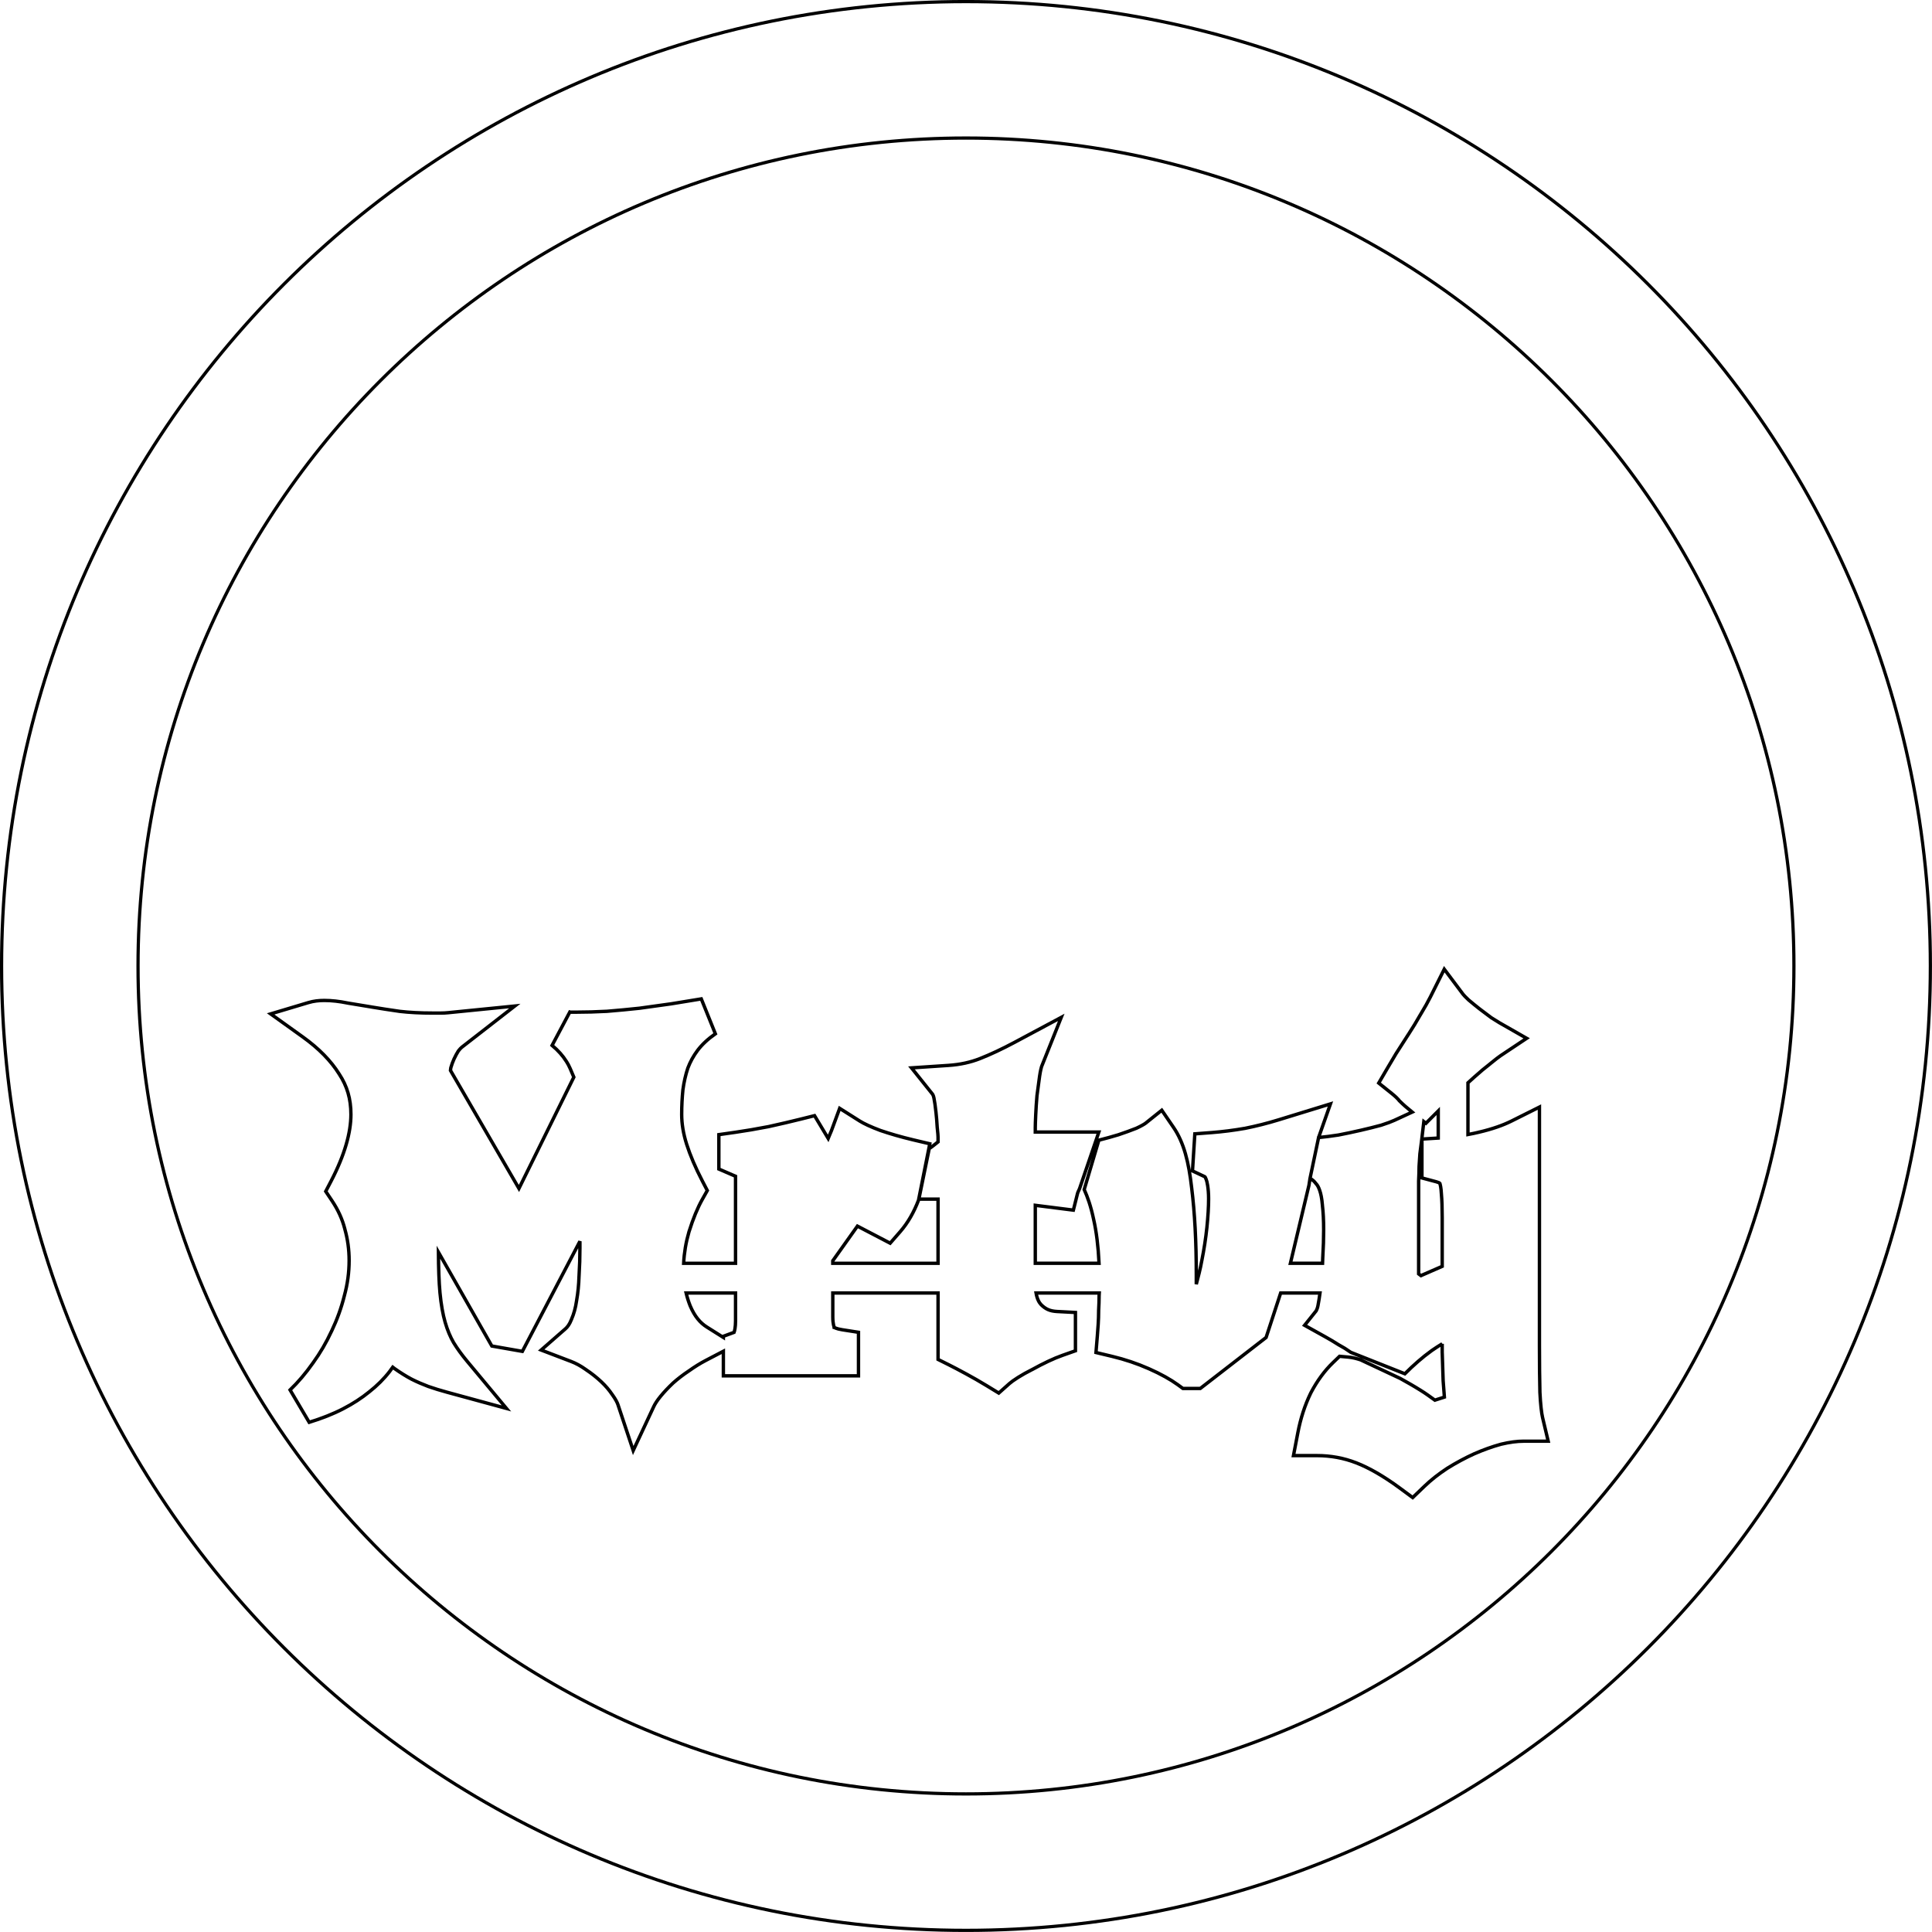
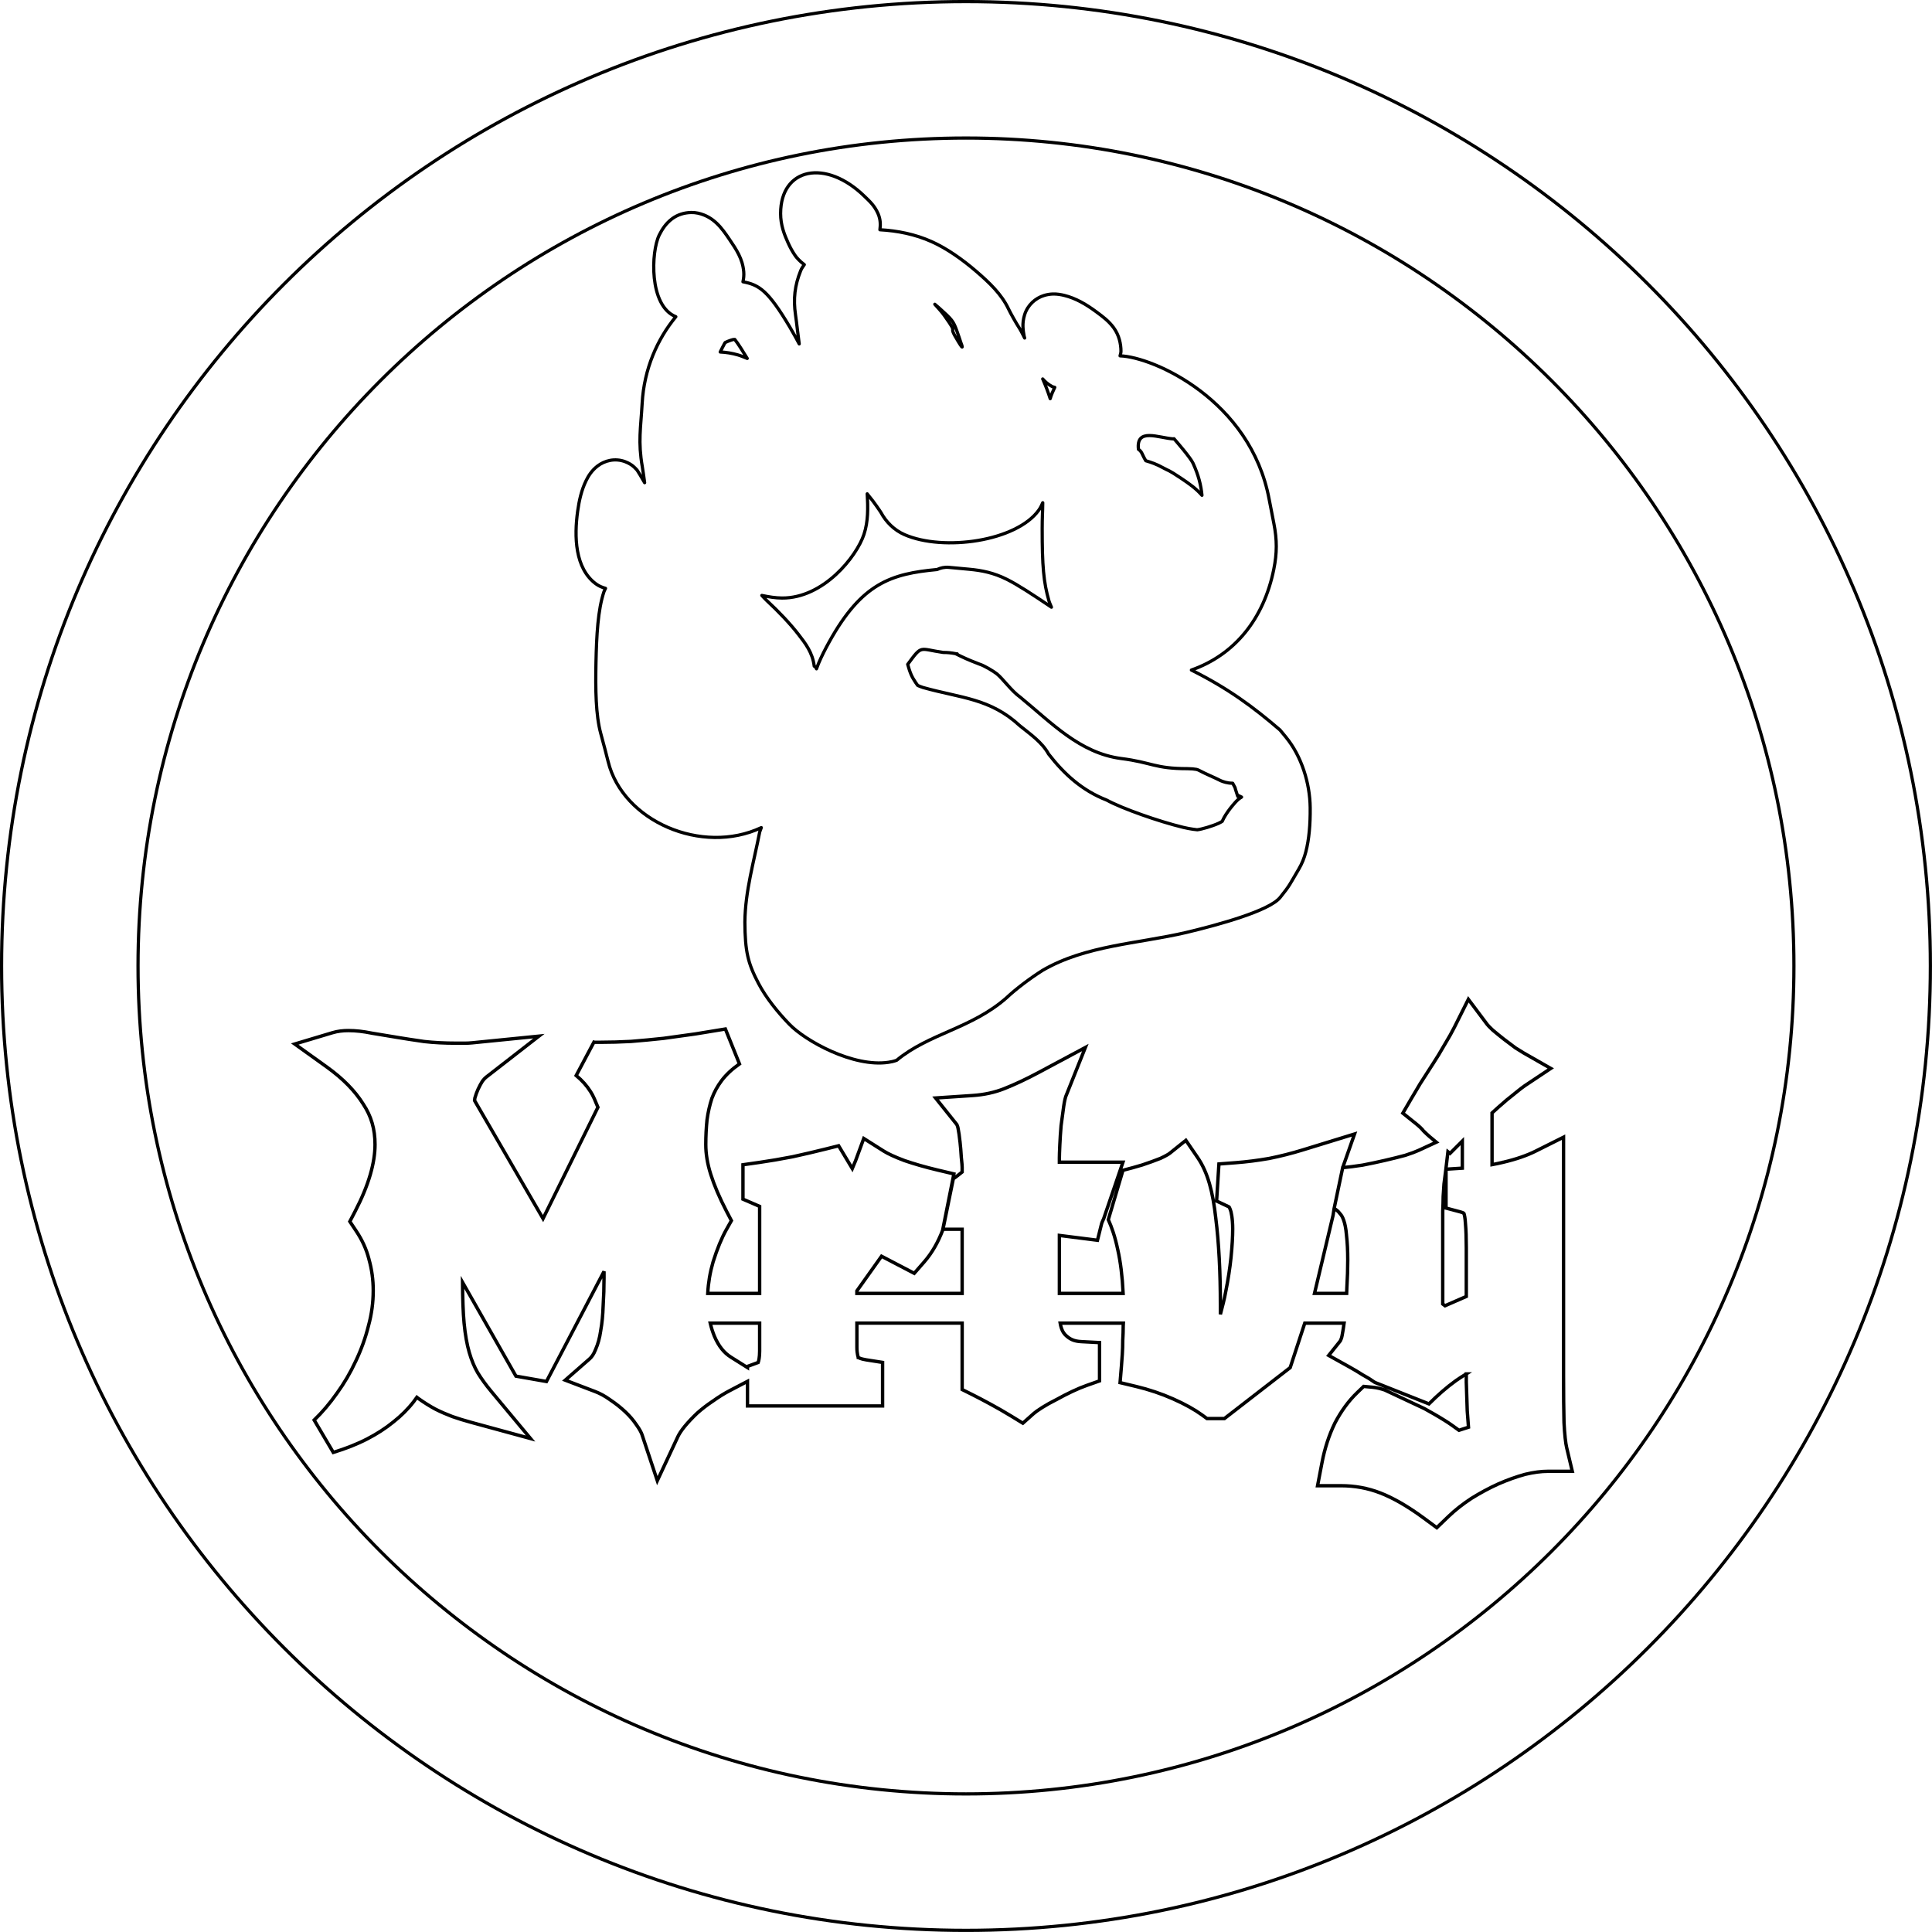
<svg xmlns="http://www.w3.org/2000/svg" version="1.2" viewBox="0 0 113.386 113.386" width="30mm" height="30mm" id="svg1" xml:space="preserve">
  <defs id="defs1">
    <clipPath clipPathUnits="userSpaceOnUse" id="cp1">
      <path d="m 275.5,535.5 c -143.78,0 -260,-116.22 -260,-260 0,-143.78 116.22,-260 260,-260 143.78,0 260,116.22 260,260 0,143.78 -116.22,260 -260,260 z" id="path1" />
    </clipPath>
    <clipPath clipPathUnits="userSpaceOnUse" id="cp1-6">
      <path d="m 275.5,535.5 c -143.78,0 -260,-116.22 -260,-260 0,-143.78 116.22,-260 260,-260 143.78,0 260,116.22 260,260 0,143.78 -116.22,260 -260,260 z" id="path1-8" />
    </clipPath>
    <clipPath clipPathUnits="userSpaceOnUse" id="cp1-8">
      <path d="m 275.5,535.5 c -143.78,0 -260,-116.22 -260,-260 0,-143.78 116.22,-260 260,-260 143.78,0 260,116.22 260,260 0,143.78 -116.22,260 -260,260 z" id="path1-82" />
    </clipPath>
+     <clipPath clipPathUnits="userSpaceOnUse" id="cp1-88">
+       <path d="m 275.5,535.5 c -143.78,0 -260,-116.22 -260,-260 0,-143.78 116.22,-260 260,-260 143.78,0 260,116.22 260,260 0,143.78 -116.22,260 -260,260 z" id="path1-2" />
+     </clipPath>
  </defs>
  <style id="style1">
		tspan { white-space:pre } 
		.s0 { fill: none;stroke: #ff0000;stroke-miterlimit:100 } 
	</style>
  <g id="layer2" style="display:inline" transform="scale(0.1989225)">
    <g id="layer3" transform="scale(5.027084)">
      <path id="path2" style="fill:none;stroke:#000000;stroke-width:0.95" transform="scale(0.1989225)" d="M 569.518,284.993 A 284.525,284.525 0 0 1 284.993,569.518 284.525,284.525 0 0 1 0.468,284.993 284.525,284.525 0 0 1 284.993,0.468 284.525,284.525 0 0 1 569.518,284.993 Z" />
      <path id="path2-9" style="fill:none;stroke:#000000;stroke-width:0.95;stroke-dasharray:none" transform="scale(0.1989225)" d="M 529.262,284.993 A 244.268,244.268 0 0 1 284.993,529.262 244.268,244.268 0 0 1 40.725,284.993 244.268,244.268 0 0 1 284.993,40.725 244.268,244.268 0 0 1 529.262,284.993 Z" />
    </g>
-     <path id="path6" style="font-size:133px;font-family:'New Rocker';-inkscape-font-specification:'New Rocker';letter-spacing:2.021px;baseline-shift:baseline;white-space:pre;display:inline;overflow:visible;opacity:1;vector-effect:none;fill:none;stroke:#000000;stroke-opacity:1;enable-background:accumulate;stop-color:#000000;stop-opacity:1" d="m 424.326,327.768 v 7.992 l -4.811,0.304 v 11.468 l 4.232,1.129 c 0.529,0.141 0.796,0.293 0.844,0.314 h 0.01 l 0.196,0.177 c 0.002,0.006 0.016,0.023 0.02,0.029 v 0.01 c 0.102,0.266 0.351,1.296 0.422,2.867 l 0.01,0.128 0.01,0.128 c 0.153,1.687 0.236,4.029 0.236,6.932 v 14.364 l -6.274,2.739 -0.677,-0.511 v -21.385 -5.96 -0.02 c 0.077,-1.538 0.122,-2.99 0.128,-4.35 0.083,-1.326 0.163,-2.558 0.245,-3.721 0.175,-1.24 0.348,-2.573 0.52,-4.035 l 0.638,-5.459 0.619,0.491 z m -22.908,73.433 c -1.177,-0.388 -2.33,-0.697 -3.623,-0.815 l -2.582,-0.236 -1.866,1.797 c -2.563,2.451 -4.731,5.443 -6.559,8.896 l -0.039,0.088 -0.049,0.088 c -1.745,3.593 -2.996,7.497 -3.79,11.664 l -1.296,6.765 h 6.893 c 4.119,0 7.948,0.711 11.635,2.14 3.719,1.442 8.027,3.889 12.784,7.393 l 3.859,2.847 3.466,-3.328 c 1.926,-1.849 4.164,-3.614 6.716,-5.292 2.607,-1.626 5.233,-3.04 7.894,-4.251 2.734,-1.204 5.401,-2.155 7.992,-2.867 2.534,-0.609 4.777,-0.893 6.696,-0.893 h 7.217 l -1.669,-7.02 c -0.278,-1.168 -0.606,-3.814 -0.776,-7.413 -0.086,-3.646 -0.137,-8.222 -0.137,-13.746 v -70.399 l -8.248,4.124 c -2.515,1.257 -5.694,2.373 -9.524,3.27 h -0.01 l -0.01,0.01 c -1.092,0.261 -2.192,0.492 -3.299,0.697 v -15.258 c 0.649,-0.587 1.287,-1.164 1.915,-1.728 1.684,-1.515 3.22,-2.792 4.575,-3.829 l 0.079,-0.069 0.079,-0.069 c 1.435,-1.182 2.521,-2.001 2.995,-2.317 l 7.678,-5.115 -8.012,-4.575 c -0.42,-0.24 -1.298,-0.783 -2.406,-1.492 -1.086,-0.832 -2.222,-1.693 -3.446,-2.592 -1.136,-0.893 -2.228,-1.783 -3.279,-2.671 -0.856,-0.792 -1.456,-1.444 -1.64,-1.689 l -5.528,-7.374 -4.124,8.248 c -0.704,1.407 -1.648,3.098 -2.828,5.037 l -0.049,0.079 -0.049,0.079 c -1.091,1.93 -2.268,3.87 -3.535,5.813 l -0.02,0.02 -0.02,0.029 c -1.232,1.937 -2.413,3.781 -3.554,5.538 l -0.059,0.088 -0.049,0.088 c -1.071,1.785 -1.922,3.222 -2.563,4.32 l -2.484,4.251 3.839,3.073 c 1.125,0.9 1.83,1.626 1.993,1.836 l 0.216,0.285 0.255,0.245 c 0.946,0.946 2.098,1.939 3.564,3.132 l -5.253,2.425 c -0.789,0.364 -2.149,0.883 -3.898,1.443 -1.833,0.498 -3.835,0.996 -6.029,1.502 -2.197,0.507 -4.393,0.971 -6.588,1.394 -2.179,0.334 -4.141,0.584 -5.842,0.746 l -2.522,12.027 c 0.803,0.482 1.265,0.93 1.561,1.325 l 0.167,0.216 0.177,0.196 c 0.227,0.25 0.601,0.801 0.943,1.826 l 0.01,0.049 0.02,0.049 c 0.306,0.868 0.607,2.276 0.756,4.143 l 0.01,0.108 0.01,0.118 c 0.23,1.913 0.363,4.321 0.363,7.168 0,2.533 -0.084,5.21 -0.255,8.032 l -0.01,0.088 v 0.088 c -0.017,0.56 -0.035,1.115 -0.059,1.659 h -9.485 l 5.469,-23.005 0.324,-2.062 2.522,-12.027 3.495,-9.927 -15.297,4.703 c -3.254,1.001 -6.551,1.834 -9.887,2.504 -3.348,0.584 -6.642,1.007 -9.887,1.257 l -4.939,0.373 -0.687,10.938 3.505,1.65 c 0.163,0.077 0.172,-0.037 0.461,0.687 l 0.039,0.108 0.049,0.108 c 0.214,0.477 0.697,2.526 0.697,5.646 0,2.309 -0.161,5.148 -0.501,8.464 -0.335,3.178 -0.836,6.458 -1.512,9.838 l -0.02,0.069 -0.01,0.069 c -0.414,2.363 -1.014,4.563 -1.591,6.785 v -2.749 c 0,-9.741 -0.441,-18.275 -1.365,-25.675 -0.851,-7.538 -2.272,-13.35 -5.351,-17.84 l -3.466,-5.066 -4.791,3.839 c -0.247,0.198 -1.244,0.809 -2.7,1.473 -1.6,0.636 -3.374,1.281 -5.331,1.934 -1.872,0.568 -3.786,1.099 -5.744,1.591 l -4.319,14.561 c 0.971,2.143 1.962,4.904 2.779,8.797 l 0.01,0.049 0.01,0.039 c 0.798,3.532 1.341,7.841 1.581,12.872 h -18.812 v -17.104 l 11.232,1.424 1.227,-4.909 c 0.108,-0.43 0.435,-0.984 0.609,-1.453 l 5.683,-16.672 h -18.753 v -1.345 c 0,-0.587 0.041,-1.898 0.128,-3.721 v -0.01 c 0.084,-1.844 0.206,-3.737 0.373,-5.675 0.256,-2.043 0.521,-3.972 0.776,-5.754 0.234,-1.636 0.553,-2.743 0.579,-2.808 l 5.803,-14.522 -13.785,7.374 c -3.651,1.953 -7.055,3.547 -10.182,4.782 -2.775,1.096 -5.851,1.782 -9.318,2.013 l -10.899,0.727 6.254,7.816 c 0.065,0.126 0.248,0.472 0.344,0.982 l 0.01,0.039 0.01,0.029 c 0.223,1.115 0.417,2.461 0.579,4.006 v 0.01 l 0.01,0.02 c 0.166,1.492 0.29,2.986 0.373,4.477 l 0.01,0.177 0.02,0.167 c 0.165,1.404 0.226,2.426 0.226,2.661 v 1.453 c -0.863,0.675 -1.724,1.419 -2.602,1.974 l -3.053,14.914 h 5.655 v 18.93 h -31.056 v -0.736 l 7.276,-10.231 9.652,5.037 2.955,-3.387 c 2.285,-2.627 4.062,-5.763 5.41,-9.288 l 3.328,-16.652 -4.939,-1.168 c -3.544,-0.844 -6.748,-1.773 -9.632,-2.759 -2.839,-1.059 -4.945,-2.059 -6.068,-2.769 l -5.95,-3.76 -2.435,6.608 c -0.294,0.797 -0.658,1.471 -0.962,2.248 l -4.016,-6.696 -4.094,1.021 c -2.746,0.687 -5.909,1.428 -9.465,2.209 -3.534,0.689 -6.804,1.244 -9.779,1.669 l -4.89,0.697 v 10.152 l 4.919,2.131 v 25.675 h -15.307 c 0.148,-3.075 0.663,-6.162 1.571,-9.288 1.238,-3.95 2.575,-7.142 3.898,-9.495 l 1.512,-2.69 -1.424,-2.73 c -2.097,-4.025 -3.645,-7.685 -4.674,-10.928 -0.999,-3.152 -1.463,-6.068 -1.463,-8.788 0,-2.529 0.125,-4.951 0.363,-7.285 0.306,-2.263 0.789,-4.378 1.443,-6.362 0.687,-1.834 1.633,-3.576 2.896,-5.263 1.274,-1.673 2.988,-3.308 5.233,-4.88 l -4.153,-10.3 c -2.825,0.441 -5.778,0.926 -8.856,1.453 -3.042,0.435 -6.18,0.871 -9.396,1.306 -3.192,0.345 -6.381,0.644 -9.573,0.903 -3.16,0.17 -6.182,0.255 -9.062,0.255 h -1.679 c -0.003,-2.5e-4 -0.019,0 -0.049,0 -0.034,-0.006 -0.083,-0.025 -0.167,-0.049 l -5.233,9.848 c 1.828,1.535 3.182,3.089 4.153,4.644 l 0.049,0.069 0.049,0.069 c 0.755,1.132 1.456,2.904 2.16,4.595 l -16.191,32.843 -20.197,-34.816 c 0.036,-0.278 0.035,-0.495 0.098,-0.815 0.265,-0.894 0.573,-1.759 0.952,-2.582 0.403,-0.873 0.823,-1.638 1.257,-2.337 0.402,-0.53 0.775,-0.924 1.051,-1.139 l 15.611,-12.136 -19.676,1.964 c -0.699,0.07 -1.395,0.108 -2.091,0.108 h -2.523 c -3.533,0 -6.731,-0.167 -9.573,-0.491 -3,-0.43 -5.784,-0.86 -8.346,-1.286 l -0.029,-0.01 c -2.482,-0.428 -4.799,-0.802 -6.961,-1.149 l -0.147,-0.029 c -2.384,-0.488 -4.66,-0.756 -6.863,-0.756 -1.591,0 -3.165,0.177 -4.703,0.638 l -11.115,3.328 9.436,6.765 c 4.843,3.471 8.363,7.124 10.732,10.899 l 0.029,0.049 0.039,0.059 c 2.32,3.515 3.446,7.299 3.446,11.89 0,5.303 -1.81,11.915 -5.871,19.706 l -1.561,2.995 1.875,2.808 c 1.804,2.706 3.022,5.424 3.741,8.228 l 0.02,0.059 0.01,0.069 c 0.83,2.943 1.257,6.003 1.257,9.229 0,3.483 -0.46,6.913 -1.394,10.339 l -0.02,0.059 -0.01,0.059 c -0.882,3.527 -2.125,6.976 -3.741,10.368 l -0.02,0.02 -0.01,0.029 c -1.535,3.313 -3.34,6.405 -5.43,9.298 l -0.029,0.029 -0.02,0.039 c -2.115,3.01 -4.365,5.652 -6.745,7.953 l 5.636,9.544 c 3.716,-1.144 7.049,-2.452 9.995,-3.977 2.865,-1.482 5.443,-3.143 7.737,-5.017 2.301,-1.81 4.328,-3.823 6.029,-6.029 0.325,-0.385 0.57,-0.859 0.884,-1.257 0.135,0.102 0.32,0.265 0.452,0.363 l 0.069,0.049 0.069,0.049 c 1.665,1.175 3.275,2.188 4.86,3.034 l 0.069,0.029 0.059,0.039 c 1.589,0.794 3.197,1.496 4.811,2.101 l 0.049,0.02 0.049,0.02 c 1.673,0.59 3.53,1.157 5.587,1.718 l 17.477,4.762 -11.596,-13.913 c -1.603,-1.924 -2.929,-3.761 -3.996,-5.508 -0.963,-1.658 -1.811,-3.647 -2.494,-5.999 -0.669,-2.304 -1.193,-5.206 -1.522,-8.66 -0.298,-3.13 -0.431,-7.316 -0.461,-12.018 l 15.759,27.688 9.004,1.581 16.986,-32.48 v 1.944 c 0,2.719 -0.085,5.43 -0.255,8.149 v 0.088 l -0.01,0.088 c -0.081,2.593 -0.318,4.98 -0.707,7.158 l -0.02,0.098 -0.01,0.098 c -0.292,2.041 -0.793,3.803 -1.453,5.322 l -0.039,0.098 -0.039,0.088 c -0.523,1.337 -1.114,2.138 -1.767,2.71 l -7.138,6.245 8.856,3.378 c 1.345,0.512 2.79,1.28 4.31,2.366 l 0.069,0.059 0.079,0.049 c 1.601,1.068 3.079,2.241 4.438,3.525 1.326,1.252 2.358,2.481 3.152,3.672 l 0.069,0.088 0.059,0.088 c 0.916,1.268 1.419,2.274 1.61,2.847 l 4.517,13.579 6.058,-12.97 c 0.354,-0.758 1.008,-1.812 2.023,-3.044 1.053,-1.279 2.291,-2.59 3.702,-3.927 1.375,-1.218 2.875,-2.378 4.507,-3.466 l 0.069,-0.049 0.079,-0.049 c 1.667,-1.191 3.309,-2.21 4.919,-3.054 l 5.243,-2.739 v 7.256 h 39.863 v -12.843 l -4.821,-0.756 c -1.807,-0.282 -2.302,-0.692 -2.337,-0.697 -2e-4,-0.063 -0.422,-0.917 -0.422,-3.112 v -7.03 h 31.056 v 19.598 l 3.152,1.571 c 1.334,0.667 3.063,1.577 5.155,2.71 2.045,1.108 4.043,2.255 5.999,3.446 l 3.603,2.199 3.152,-2.808 c 0.426,-0.379 1.306,-1.037 2.553,-1.816 1.256,-0.785 2.61,-1.546 4.055,-2.268 l 0.108,-0.049 0.108,-0.059 c 1.486,-0.826 3.019,-1.62 4.595,-2.366 1.533,-0.726 2.949,-1.311 4.242,-1.767 l 3.81,-1.345 v -11.301 l -5.4,-0.285 c -2.114,-0.111 -3.379,-0.687 -4.733,-2.023 -0.61,-0.645 -1.18,-1.676 -1.483,-3.436 h 18.645 c -0.012,0.222 -0.024,0.449 -0.039,0.687 l -0.01,0.177 v 0.177 c 0,1.203 -0.045,2.518 -0.128,3.927 l -0.01,0.167 v 0.167 c 0,1.3 -0.046,2.597 -0.128,3.898 -0.086,1.294 -0.17,2.458 -0.255,3.476 l -0.403,4.88 4.762,1.139 c 3.747,0.896 7.362,2.107 10.859,3.652 3.536,1.562 6.383,3.167 8.532,4.723 l 1.492,1.09 h 5.135 l 19.411,-15.032 4.301,-13.127 h 11.605 c -0.173,1.278 -0.357,2.425 -0.55,3.436 l -0.02,0.108 -0.02,0.118 c -0.118,0.786 -0.466,1.441 -0.54,1.6 l -3.417,4.271 5.901,3.279 c 1.51,0.839 2.823,1.62 3.937,2.337 l 0.196,0.128 0.206,0.108 c 1.11,0.592 2.178,1.258 3.22,2.003 l 0.079,0.049 0.079,0.059 15.966,6.333 c 1.335,-1.335 2.616,-2.532 3.829,-3.584 l 0.01,-0.01 0.01,-0.01 c 1.279,-1.12 2.646,-2.206 4.104,-3.26 0.9,-0.65 2.01,-1.316 3.063,-1.983 l -7.3e-4,3.2e-4 v 2.631 l 0.01,0.079 c 0.089,3.21 0.175,5.894 0.265,8.061 v 0.108 l 0.01,0.108 c 0.159,1.989 0.278,3.497 0.363,4.742 l -2.808,0.903 c -1.388,-0.987 -2.682,-1.975 -4.31,-2.965 -1.937,-1.218 -3.927,-2.338 -5.921,-3.446 z M 202.427,381.475 h 14.581 v 8.228 c 0,1.85 -0.276,2.97 -0.432,3.378 l -3.162,1.168 v 0.334 l -4.86,-3.054 c -2.003,-1.259 -3.607,-3.155 -4.929,-6.264 -0.488,-1.227 -0.889,-2.485 -1.198,-3.79 z" />
+     <path id="path3" style="baseline-shift:baseline;display:inline;overflow:visible;opacity:1;fill:none;stroke:#000000;stroke-width:0.95;stroke-linecap:round;stroke-linejoin:round;stroke-dasharray:none;stroke-opacity:1;enable-background:accumulate;stop-color:#000000;stop-opacity:1" d="m 230.303,62.996 c 0,3.413 1.089,6.199 2.229,8.699 0.591,1.297 1.27,2.561 2.101,3.751 0.428,0.612 1.353,1.655 2.661,2.631 -0.379,0.589 -0.753,0.996 -1.07,1.787 -1.755,4.37 -2.21,8.322 -1.522,13.039 0.412,2.824 0.69,5.732 1.09,8.562 -0.365,-0.671 -0.819,-1.538 -1.149,-2.131 -0.612,-1.102 -1.152,-2.046 -1.61,-2.818 -6.462,-10.876 -9.099,-12.481 -13.834,-13.383 0.208,-0.934 0.312,-1.919 0.226,-2.946 -0.322,-3.849 -2.191,-6.576 -4.261,-9.632 -2.213,-3.266 -4.581,-6.618 -9.239,-7.668 -0.677,-0.153 -1.357,-0.21 -2.032,-0.196 -0.003,-7e-6 -0.007,-7e-6 -0.01,0 -2.03,0.043 -4.005,0.662 -5.587,1.846 -1.877,1.404 -2.98,3.171 -3.79,4.791 -2.426,4.855 -3.118,20.926 4.889,24.114 -5.432,6.578 -9.373,15.36 -9.936,25.509 -0.418,7.537 -1.255,11.243 0.049,18.802 0.293,1.7 0.465,3.172 0.677,4.654 -0.474,-0.825 -0.956,-1.656 -1.355,-2.317 -0.224,-0.371 -0.419,-0.688 -0.599,-0.962 -0.18,-0.274 -0.169,-0.376 -0.668,-0.844 -0.114,-0.107 -0.999,-1.257 -3.073,-2.052 -3.027,-1.161 -6.128,-0.359 -8.257,1.306 -1.732,1.354 -2.678,2.957 -3.328,4.291 -1.351,2.771 -2.033,5.8 -2.474,8.954 -1.052,7.527 -0.816,16.882 5.361,21.463 0.84,0.623 1.817,1.053 2.857,1.335 -0.166,0.387 -0.317,0.556 -0.471,1.021 -1.786,5.366 -2.175,12.829 -2.347,20.815 -0.171,7.992 -0.07,15.573 1.424,21.031 0.744,2.719 1.749,6.543 2.16,8.228 4.307,17.635 27.734,27.712 45.195,19.5 -0.149,0.437 -0.354,0.878 -0.481,1.306 -1.718,8.861 -4.27,17.386 -4.369,26.579 0.064,8.691 0.884,12.109 4.035,18.105 2.24,4.263 5.707,8.52 9.053,11.988 4.851,5.028 18.95,12.782 29.249,11.262 0.677,-0.1 1.506,-0.251 2.445,-0.599 9.633,-7.965 21.995,-9.323 32.343,-18.372 2.864,-2.691 6.952,-5.779 10.712,-8.159 12.697,-7.391 28.235,-7.876 42.357,-11.173 9.585,-2.286 24.534,-6.382 27.718,-10.329 3.013,-3.737 2.735,-3.715 5.459,-8.287 0.995,-1.67 1.665,-3.36 2.14,-5.214 0.938,-3.653 1.326,-8.003 1.276,-12.99 -0.072,-7.215 -2.555,-15.194 -7.118,-20.756 1e-5,-0.003 1e-5,-0.007 0,-0.01 L 377.64,215.367 c -7.969,-6.856 -15.282,-12.239 -26.137,-17.683 12.783,-4.5 21.33,-15.058 24.301,-29.701 v -0.01 c 0.976,-4.794 0.981,-8.663 0.029,-13.52 -0.59,-3.002 -1.237,-6.309 -1.394,-7.148 -5.473,-29.273 -34.186,-42.018 -43.987,-42.318 0.1,-0.454 0.265,-0.838 0.265,-1.375 -7.2e-4,-2.086 -0.521,-4.706 -2.15,-6.922 -1.442,-1.961 -3.102,-3.191 -5.086,-4.664 -3.133,-2.327 -6.169,-4.048 -9.445,-4.86 -0.991,-0.245 -2.148,-0.47 -3.456,-0.422 -0.784,0.029 -1.605,0.154 -2.455,0.403 -2.676,0.784 -4.945,2.864 -5.832,5.705 -0.823,2.634 -0.427,4.716 -0.147,6.284 0.035,0.196 0.118,0.393 0.157,0.589 -0.552,-1.064 -1.087,-2.201 -1.659,-3.073 -0.791,-1.204 -2.479,-4.19 -3.103,-5.508 -2.042,-4.319 -5.596,-7.724 -9.583,-11.144 -4.032,-3.459 -8.569,-6.675 -13.049,-8.689 -4.892,-2.2 -10.155,-3.244 -15.307,-3.525 0.198,-1.433 0.197,-3.018 -0.53,-4.703 -1.063,-2.461 -2.576,-3.758 -3.996,-5.145 -11.467,-11.192 -24.772,-8.437 -24.772,5.059 z m 45.499,26.775 c 0.48,0.446 0.49,0.391 1.237,1.06 3.905,3.496 4.221,3.911 5.263,6.785 0.438,1.208 0.856,2.454 1.168,3.427 1.123,2.875 -0.374,0.338 -0.746,-0.265 -3.697,-5.995 0.707,-0.927 -4.163,-7.757 -0.777,-1.09 -1.796,-2.17 -2.759,-3.25 z m -59.029,10.378 h 0.01 c 1.01,1.272 2.414,3.512 3.672,5.597 -0.901,-0.36 -1.825,-0.765 -2.671,-1.011 -1.814,-0.527 -3.57,-0.815 -5.302,-0.884 0.456,-0.903 0.939,-1.896 1.306,-2.543 0.062,-0.109 0.107,-0.171 0.157,-0.255 1.12,-0.537 2.297,-0.899 2.504,-0.893 0.163,0.005 0.262,-0.001 0.324,-0.01 z m 90.861,11.655 c 0.689,0.787 1.53,1.589 2.798,2.248 0.304,0.158 0.468,0.117 0.756,0.226 -0.507,1.062 -1.001,2.149 -1.345,3.338 -0.664,-2.082 -1.379,-3.94 -2.209,-5.813 z m 38.607,17.693 h 0.01 0.01 l 0.01,-0.01 h 0.01 l 0.01,-0.01 c 0.005,-0.003 0.025,-0.016 0.029,-0.02 l 0.01,-0.01 h 0.01 v -0.01 c 0.006,-0.002 0.017,0.001 0.02,0 h 0.01 c 0.781,0.893 4.877,5.614 5.616,7.236 1.657,3.637 2.34,6.479 2.631,9.455 -1.738,-1.991 -3.712,-3.389 -6.146,-5.017 -4.115,-2.752 -3.504,-2.075 -5.371,-3.122 -1.841,-1.033 -3.463,-1.59 -5.047,-2.052 -0.058,-0.085 -0.024,-0.033 -0.098,-0.157 -0.208,-0.35 -0.502,-0.877 -0.835,-1.591 -0.272,-0.585 -0.467,-1.077 -1.208,-1.62 v -0.01 h -0.01 -0.01 -0.01 -0.01 v -0.01 c -0.719,-6.449 5.954,-3.327 10.368,-3.053 z m -90.389,16.201 c 0.233,0.28 0.411,0.553 0.658,0.835 1.09,1.243 3.263,4.418 3.417,4.703 1.465,2.722 3.848,5.151 6.912,6.49 11.573,5.058 33.102,1.956 39.647,-7.236 0.484,-0.68 0.85,-1.415 1.159,-2.17 -0.025,2.845 -0.165,4.263 -0.167,7.609 -0.006,11.058 0.404,15.859 2.003,21.375 0.189,0.652 0.495,1.215 0.727,1.836 -5.69,-3.826 -9.811,-6.533 -13.059,-8.169 -4.011,-2.02 -7.531,-2.682 -11.193,-3.024 l -6.038,-0.56 c -1.259,-0.115 -2.422,0.17 -3.456,0.638 -13.532,1.269 -22.188,3.985 -31.832,21.385 -1.194,2.154 -2.282,4.304 -3.122,6.303 -0.214,0.509 -0.406,1.075 -0.619,1.61 -0.051,-0.089 -0.052,-0.144 -0.108,-0.236 -0.329,-0.538 -0.401,-0.46 -0.56,-0.55 -0.486,-3.986 -2.594,-6.72 -4.693,-9.416 -2.508,-3.222 -5.725,-6.603 -9.278,-9.907 -0.655,-0.609 -0.986,-1.021 -1.483,-1.542 2.078,0.435 4.038,0.753 5.96,0.766 12.225,0.081 22.001,-12.212 24.173,-18.793 1.263,-3.828 1.199,-7.831 0.952,-11.949 z m 22.435,46.795 c 1.244,-0.01 2.463,0.122 3.643,0.363 1.958,1.006 4.141,1.973 6.146,2.73 0.417,0.157 0.988,0.417 1.63,0.628 l 0.01,0.01 c 0.054,0.027 0.333,0.145 0.609,0.285 0.368,0.187 0.84,0.431 1.325,0.707 0.97,0.553 2.049,1.257 2.455,1.591 1.835,1.511 4.321,5.053 6.883,6.873 9.224,7.56 17.55,16.457 29.711,18.096 9.192,1.161 9.968,3.004 19.627,3.004 1.056,0 2.074,0.102 2.661,0.216 0.077,0.015 0.186,0.045 0.275,0.079 0.044,0.017 0.082,0.03 0.128,0.049 0.022,0.009 0.129,0.045 0.157,0.059 2.397,1.269 4.423,2.042 6.539,3.112 0.064,0.033 0.129,0.062 0.196,0.088 0.52,0.202 1.674,0.684 3.397,0.697 l 0.697,1.296 c 0.044,0.178 0.081,0.356 0.137,0.53 l 0.668,2.062 0.187,-0.255 c 0.152,0.075 0.497,0.238 0.933,0.452 -0.649,0.37 -1.202,0.843 -1.797,1.502 -1.1,1.218 -2.06,2.45 -2.847,3.682 -0.369,0.577 -0.737,1.221 -1.07,1.974 -0.316,0.185 -0.539,0.337 -1.051,0.569 -1.942,0.882 -5.052,1.783 -6.323,1.915 -0.019,0.002 -1.929,-0.182 -4.114,-0.707 -7.186,-1.727 -18.181,-5.613 -22.573,-8.041 -7.202,-2.805 -12.521,-7.607 -17.163,-13.599 -1.919,-3.48 -5.373,-5.839 -8.454,-8.326 -8.834,-8.164 -17.319,-8.122 -28.631,-11.311 -0.616,-0.2 -1.075,-0.406 -1.532,-0.599 -0.177,-0.249 -0.383,-0.531 -0.609,-0.864 -0.464,-0.685 -0.99,-1.553 -1.335,-2.356 -0.406,-0.946 -0.737,-2.022 -1.001,-3.004 4.364,-5.894 3.26,-4.538 10.486,-3.505 z m 3.927,0.393 c 0.067,0.006 0.107,0.012 0.196,0.02 -0.066,-0.001 -0.095,0.008 -0.157,0 z" />
+     <path id="path6" style="font-size:133px;font-family:'New Rocker';-inkscape-font-specification:'New Rocker';letter-spacing:2.021px;baseline-shift:baseline;white-space:pre;display:inline;overflow:visible;opacity:1;vector-effect:none;fill:none;stroke:#000000;stroke-opacity:1;enable-background:accumulate;stop-color:#000000;stop-opacity:1" d="m 431.435,336.654 v 7.992 l -4.811,0.304 v 11.468 l 4.232,1.129 c 0.529,0.141 0.796,0.293 0.844,0.314 h 0.01 l 0.196,0.177 c 0.002,0.006 0.016,0.023 0.02,0.029 v 0.01 c 0.102,0.266 0.351,1.296 0.422,2.867 l 0.01,0.128 0.01,0.128 c 0.153,1.687 0.236,4.029 0.236,6.932 v 14.364 l -6.274,2.739 -0.677,-0.511 v -21.385 -5.96 -0.02 c 0.077,-1.538 0.122,-2.99 0.128,-4.35 0.083,-1.326 0.163,-2.558 0.245,-3.721 0.175,-1.24 0.348,-2.573 0.52,-4.035 l 0.638,-5.459 0.619,0.491 z m -22.908,73.433 c -1.177,-0.388 -2.33,-0.697 -3.623,-0.815 l -2.582,-0.236 -1.866,1.797 c -2.563,2.451 -4.731,5.443 -6.559,8.896 l -0.039,0.088 -0.049,0.088 c -1.745,3.593 -2.996,7.497 -3.79,11.664 l -1.296,6.765 h 6.893 c 4.119,0 7.948,0.711 11.635,2.14 3.719,1.442 8.027,3.889 12.784,7.393 l 3.859,2.847 3.466,-3.328 c 1.926,-1.849 4.164,-3.614 6.716,-5.292 2.607,-1.626 5.233,-3.04 7.894,-4.251 2.734,-1.204 5.401,-2.155 7.992,-2.867 2.534,-0.609 4.777,-0.893 6.696,-0.893 h 7.217 l -1.669,-7.02 c -0.278,-1.168 -0.606,-3.814 -0.776,-7.413 -0.086,-3.646 -0.137,-8.222 -0.137,-13.746 v -70.399 l -8.248,4.124 c -2.515,1.257 -5.694,2.373 -9.524,3.27 h -0.01 l -0.01,0.01 c -1.092,0.261 -2.192,0.492 -3.299,0.697 v -15.258 c 0.649,-0.587 1.287,-1.164 1.915,-1.728 1.684,-1.515 3.22,-2.792 4.575,-3.829 l 0.079,-0.069 0.079,-0.069 c 1.435,-1.182 2.521,-2.001 2.995,-2.317 l 7.678,-5.115 -8.012,-4.575 c -0.42,-0.24 -1.298,-0.783 -2.406,-1.492 -1.086,-0.832 -2.222,-1.693 -3.446,-2.592 -1.136,-0.893 -2.228,-1.783 -3.279,-2.671 -0.856,-0.792 -1.456,-1.444 -1.64,-1.689 l -5.528,-7.374 -4.124,8.248 c -0.704,1.407 -1.648,3.098 -2.828,5.037 l -0.049,0.079 -0.049,0.079 c -1.091,1.93 -2.268,3.87 -3.535,5.813 l -0.02,0.02 -0.02,0.029 c -1.232,1.937 -2.413,3.781 -3.554,5.538 l -0.059,0.088 -0.049,0.088 c -1.071,1.785 -1.922,3.222 -2.563,4.32 l -2.484,4.251 3.839,3.073 c 1.125,0.9 1.83,1.626 1.993,1.836 l 0.216,0.285 0.255,0.245 c 0.946,0.946 2.098,1.939 3.564,3.132 l -5.253,2.425 c -0.789,0.364 -2.149,0.883 -3.898,1.443 -1.833,0.498 -3.835,0.996 -6.029,1.502 -2.197,0.507 -4.393,0.971 -6.588,1.394 -2.179,0.334 -4.141,0.584 -5.842,0.746 l -2.522,12.027 c 0.803,0.482 1.265,0.93 1.561,1.325 l 0.167,0.216 0.177,0.196 c 0.227,0.25 0.601,0.801 0.943,1.826 l 0.01,0.049 0.02,0.049 c 0.306,0.868 0.607,2.276 0.756,4.143 l 0.01,0.108 0.01,0.118 c 0.23,1.913 0.363,4.321 0.363,7.168 0,2.533 -0.084,5.21 -0.255,8.032 l -0.01,0.088 v 0.088 c -0.017,0.56 -0.035,1.115 -0.059,1.659 h -9.485 l 5.469,-23.005 0.324,-2.062 2.522,-12.027 3.495,-9.927 -15.297,4.703 c -3.254,1.001 -6.551,1.834 -9.887,2.504 -3.348,0.584 -6.642,1.007 -9.887,1.257 l -4.939,0.373 -0.687,10.938 3.505,1.65 c 0.163,0.077 0.172,-0.037 0.461,0.687 l 0.039,0.108 0.049,0.108 c 0.214,0.477 0.697,2.526 0.697,5.646 0,2.309 -0.161,5.148 -0.501,8.464 -0.335,3.178 -0.836,6.458 -1.512,9.838 l -0.02,0.069 -0.01,0.069 c -0.414,2.363 -1.014,4.563 -1.591,6.785 v -2.749 c 0,-9.741 -0.441,-18.275 -1.365,-25.675 -0.851,-7.538 -2.272,-13.35 -5.351,-17.84 l -3.466,-5.066 -4.791,3.839 c -0.247,0.198 -1.244,0.809 -2.7,1.473 -1.6,0.636 -3.374,1.281 -5.331,1.934 -1.872,0.568 -3.786,1.099 -5.744,1.591 l -4.319,14.561 c 0.971,2.143 1.962,4.904 2.779,8.797 l 0.01,0.049 0.01,0.039 c 0.798,3.532 1.341,7.841 1.581,12.872 H 312.553 V 364.49 l 11.232,1.424 1.227,-4.909 c 0.108,-0.43 0.435,-0.984 0.609,-1.453 l 5.683,-16.672 h -18.753 v -1.345 c 0,-0.587 0.041,-1.898 0.128,-3.721 v -0.01 c 0.084,-1.844 0.206,-3.737 0.373,-5.675 0.256,-2.043 0.521,-3.972 0.776,-5.754 0.234,-1.636 0.553,-2.743 0.579,-2.808 l 5.803,-14.522 -13.785,7.374 c -3.651,1.953 -7.055,3.547 -10.182,4.782 -2.775,1.096 -5.851,1.782 -9.318,2.013 l -10.899,0.727 6.254,7.816 c 0.065,0.126 0.248,0.472 0.344,0.982 l 0.01,0.039 0.01,0.029 c 0.223,1.115 0.417,2.461 0.579,4.006 v 0.01 l 0.01,0.02 c 0.166,1.492 0.29,2.986 0.373,4.477 l 0.01,0.177 0.02,0.167 c 0.165,1.404 0.226,2.426 0.226,2.661 v 1.453 c -0.863,0.675 -1.724,1.419 -2.602,1.974 l -3.053,14.914 h 5.655 v 18.93 h -31.056 v -0.736 l 7.276,-10.231 9.652,5.037 2.955,-3.387 c 2.285,-2.627 4.062,-5.763 5.41,-9.288 l 3.328,-16.652 -4.939,-1.168 c -3.544,-0.844 -6.748,-1.773 -9.632,-2.759 -2.839,-1.059 -4.945,-2.059 -6.068,-2.769 l -5.95,-3.76 -2.435,6.608 c -0.294,0.797 -0.658,1.471 -0.962,2.248 l -4.016,-6.696 -4.094,1.021 c -2.746,0.687 -5.909,1.428 -9.465,2.209 -3.534,0.689 -6.804,1.244 -9.779,1.669 l -4.89,0.697 v 10.152 l 4.919,2.131 v 25.675 h -15.307 c 0.148,-3.075 0.663,-6.162 1.571,-9.288 1.238,-3.95 2.575,-7.142 3.898,-9.495 l 1.512,-2.69 -1.424,-2.73 c -2.097,-4.025 -3.645,-7.685 -4.674,-10.928 -0.999,-3.152 -1.463,-6.068 -1.463,-8.788 0,-2.529 0.125,-4.951 0.363,-7.285 0.306,-2.263 0.789,-4.378 1.443,-6.362 0.687,-1.834 1.633,-3.576 2.896,-5.263 1.274,-1.673 2.988,-3.308 5.233,-4.88 l -4.153,-10.3 c -2.825,0.441 -5.778,0.926 -8.856,1.453 -3.042,0.435 -6.18,0.871 -9.396,1.306 -3.192,0.345 -6.381,0.644 -9.573,0.903 -3.16,0.17 -6.182,0.255 -9.062,0.255 h -1.679 c -0.003,-2.5e-4 -0.019,0 -0.049,0 -0.034,-0.006 -0.083,-0.025 -0.167,-0.049 l -5.233,9.848 c 1.828,1.535 3.182,3.089 4.153,4.644 l 0.049,0.069 0.049,0.069 c 0.755,1.132 1.456,2.904 2.16,4.595 l -16.191,32.843 -20.197,-34.816 c 0.036,-0.278 0.035,-0.495 0.098,-0.815 0.265,-0.894 0.573,-1.759 0.952,-2.582 0.403,-0.873 0.823,-1.638 1.257,-2.337 0.402,-0.53 0.775,-0.924 1.051,-1.139 l 15.611,-12.136 -19.676,1.964 c -0.699,0.07 -1.395,0.108 -2.091,0.108 h -2.523 c -3.533,0 -6.731,-0.167 -9.573,-0.491 -3,-0.43 -5.784,-0.86 -8.346,-1.286 l -0.029,-0.01 c -2.482,-0.428 -4.799,-0.802 -6.961,-1.149 l -0.147,-0.029 c -2.384,-0.488 -4.66,-0.756 -6.863,-0.756 -1.591,0 -3.165,0.177 -4.703,0.638 l -11.115,3.328 9.436,6.765 c 4.843,3.471 8.363,7.124 10.732,10.899 l 0.029,0.049 0.039,0.059 c 2.32,3.515 3.446,7.299 3.446,11.89 0,5.303 -1.81,11.915 -5.871,19.706 l -1.561,2.995 1.875,2.808 c 1.804,2.706 3.022,5.424 3.741,8.228 l 0.02,0.059 0.01,0.069 c 0.83,2.943 1.257,6.003 1.257,9.229 0,3.483 -0.46,6.913 -1.394,10.339 l -0.02,0.059 -0.01,0.059 c -0.882,3.527 -2.125,6.976 -3.741,10.368 l -0.02,0.02 -0.01,0.029 c -1.535,3.313 -3.34,6.405 -5.43,9.298 l -0.029,0.029 -0.02,0.039 c -2.115,3.01 -4.365,5.652 -6.745,7.953 l 5.636,9.544 c 3.716,-1.144 7.049,-2.452 9.995,-3.977 2.865,-1.482 5.443,-3.143 7.737,-5.017 2.301,-1.81 4.328,-3.823 6.029,-6.029 0.325,-0.385 0.57,-0.859 0.884,-1.257 0.135,0.102 0.32,0.265 0.452,0.363 l 0.069,0.049 0.069,0.049 c 1.665,1.175 3.275,2.188 4.86,3.034 l 0.069,0.029 0.059,0.039 c 1.589,0.794 3.197,1.496 4.811,2.101 l 0.049,0.02 0.049,0.02 c 1.673,0.59 3.53,1.157 5.587,1.718 l 17.477,4.762 -11.596,-13.913 c -1.603,-1.924 -2.929,-3.761 -3.996,-5.508 -0.963,-1.658 -1.811,-3.647 -2.494,-5.999 -0.669,-2.304 -1.193,-5.206 -1.522,-8.66 -0.298,-3.13 -0.431,-7.316 -0.461,-12.018 l 15.759,27.688 9.004,1.581 16.986,-32.48 v 1.944 c 0,2.719 -0.085,5.43 -0.255,8.149 v 0.088 l -0.01,0.088 c -0.081,2.593 -0.318,4.98 -0.707,7.158 l -0.02,0.098 -0.01,0.098 c -0.292,2.041 -0.793,3.803 -1.453,5.322 l -0.039,0.098 -0.039,0.088 c -0.523,1.337 -1.114,2.138 -1.767,2.71 l -7.138,6.245 8.856,3.378 c 1.345,0.512 2.79,1.28 4.31,2.366 l 0.069,0.059 0.079,0.049 c 1.601,1.068 3.079,2.241 4.438,3.525 1.326,1.252 2.358,2.481 3.152,3.672 l 0.069,0.088 0.059,0.088 c 0.916,1.268 1.419,2.274 1.61,2.847 l 4.517,13.579 6.058,-12.97 c 0.354,-0.758 1.008,-1.812 2.023,-3.044 1.053,-1.279 2.291,-2.59 3.702,-3.927 1.375,-1.218 2.875,-2.378 4.507,-3.466 l 0.069,-0.049 0.079,-0.049 c 1.667,-1.191 3.309,-2.21 4.919,-3.054 l 5.243,-2.739 v 7.256 h 39.863 v -12.843 l -4.821,-0.756 c -1.807,-0.282 -2.302,-0.692 -2.337,-0.697 -2e-4,-0.063 -0.422,-0.917 -0.422,-3.112 v -7.03 h 31.056 v 19.598 l 3.152,1.571 c 1.334,0.667 3.063,1.577 5.155,2.71 2.045,1.108 4.043,2.255 5.999,3.446 l 3.603,2.199 3.152,-2.808 c 0.426,-0.379 1.306,-1.037 2.553,-1.816 1.256,-0.785 2.61,-1.546 4.055,-2.268 l 0.108,-0.049 0.108,-0.059 c 1.486,-0.826 3.019,-1.62 4.595,-2.366 1.533,-0.726 2.949,-1.311 4.242,-1.767 l 3.81,-1.345 v -11.301 l -5.4,-0.285 c -2.114,-0.111 -3.379,-0.687 -4.733,-2.023 -0.61,-0.645 -1.18,-1.676 -1.483,-3.436 h 18.645 c -0.012,0.222 -0.024,0.449 -0.039,0.687 l -0.01,0.177 v 0.177 c 0,1.203 -0.045,2.518 -0.128,3.927 l -0.01,0.167 v 0.167 c 0,1.3 -0.046,2.597 -0.128,3.898 -0.086,1.294 -0.17,2.458 -0.255,3.476 l -0.403,4.88 4.762,1.139 c 3.747,0.896 7.362,2.107 10.859,3.652 3.536,1.562 6.383,3.167 8.532,4.723 l 1.492,1.09 h 5.135 l 19.411,-15.032 4.301,-13.127 h 11.605 c -0.173,1.278 -0.357,2.425 -0.55,3.436 l -0.02,0.108 -0.02,0.118 c -0.118,0.786 -0.466,1.441 -0.54,1.6 l -3.417,4.271 5.901,3.279 c 1.51,0.839 2.823,1.62 3.937,2.337 l 0.196,0.128 0.206,0.108 c 1.11,0.592 2.178,1.258 3.22,2.003 l 0.079,0.049 0.079,0.059 15.966,6.333 c 1.335,-1.335 2.616,-2.532 3.829,-3.584 l 0.01,-0.01 0.01,-0.01 c 1.279,-1.12 2.646,-2.206 4.104,-3.26 0.9,-0.65 2.01,-1.316 3.063,-1.983 l -7.3e-4,3.2e-4 v 2.631 l 0.01,0.079 c 0.089,3.21 0.175,5.894 0.265,8.061 v 0.108 l 0.01,0.108 c 0.159,1.989 0.278,3.497 0.363,4.742 l -2.808,0.903 c -1.388,-0.987 -2.682,-1.975 -4.31,-2.965 -1.937,-1.218 -3.927,-2.338 -5.921,-3.446 z M 209.537,390.362 h 14.581 v 8.228 c 0,1.85 -0.276,2.97 -0.432,3.378 l -3.162,1.168 v 0.334 l -4.86,-3.054 c -2.003,-1.259 -3.607,-3.155 -4.929,-6.264 -0.488,-1.227 -0.889,-2.485 -1.198,-3.79 z" />
  </g>
  <style id="style1-5">
		tspan { white-space:pre } 
		.s0 { fill: none;stroke: #ff0000;stroke-miterlimit:100 } 
	</style>
  <style id="style1-4">
		tspan { white-space:pre } 
		.s0 { fill: none;stroke: #ff0000;stroke-miterlimit:100 } 
	</style>
+   <style id="style1-45">
+ 		tspan { white-space:pre } 
+ 		.s0 { fill: none;stroke: #ff0000;stroke-miterlimit:100 } 
+ 	</style>
</svg>
